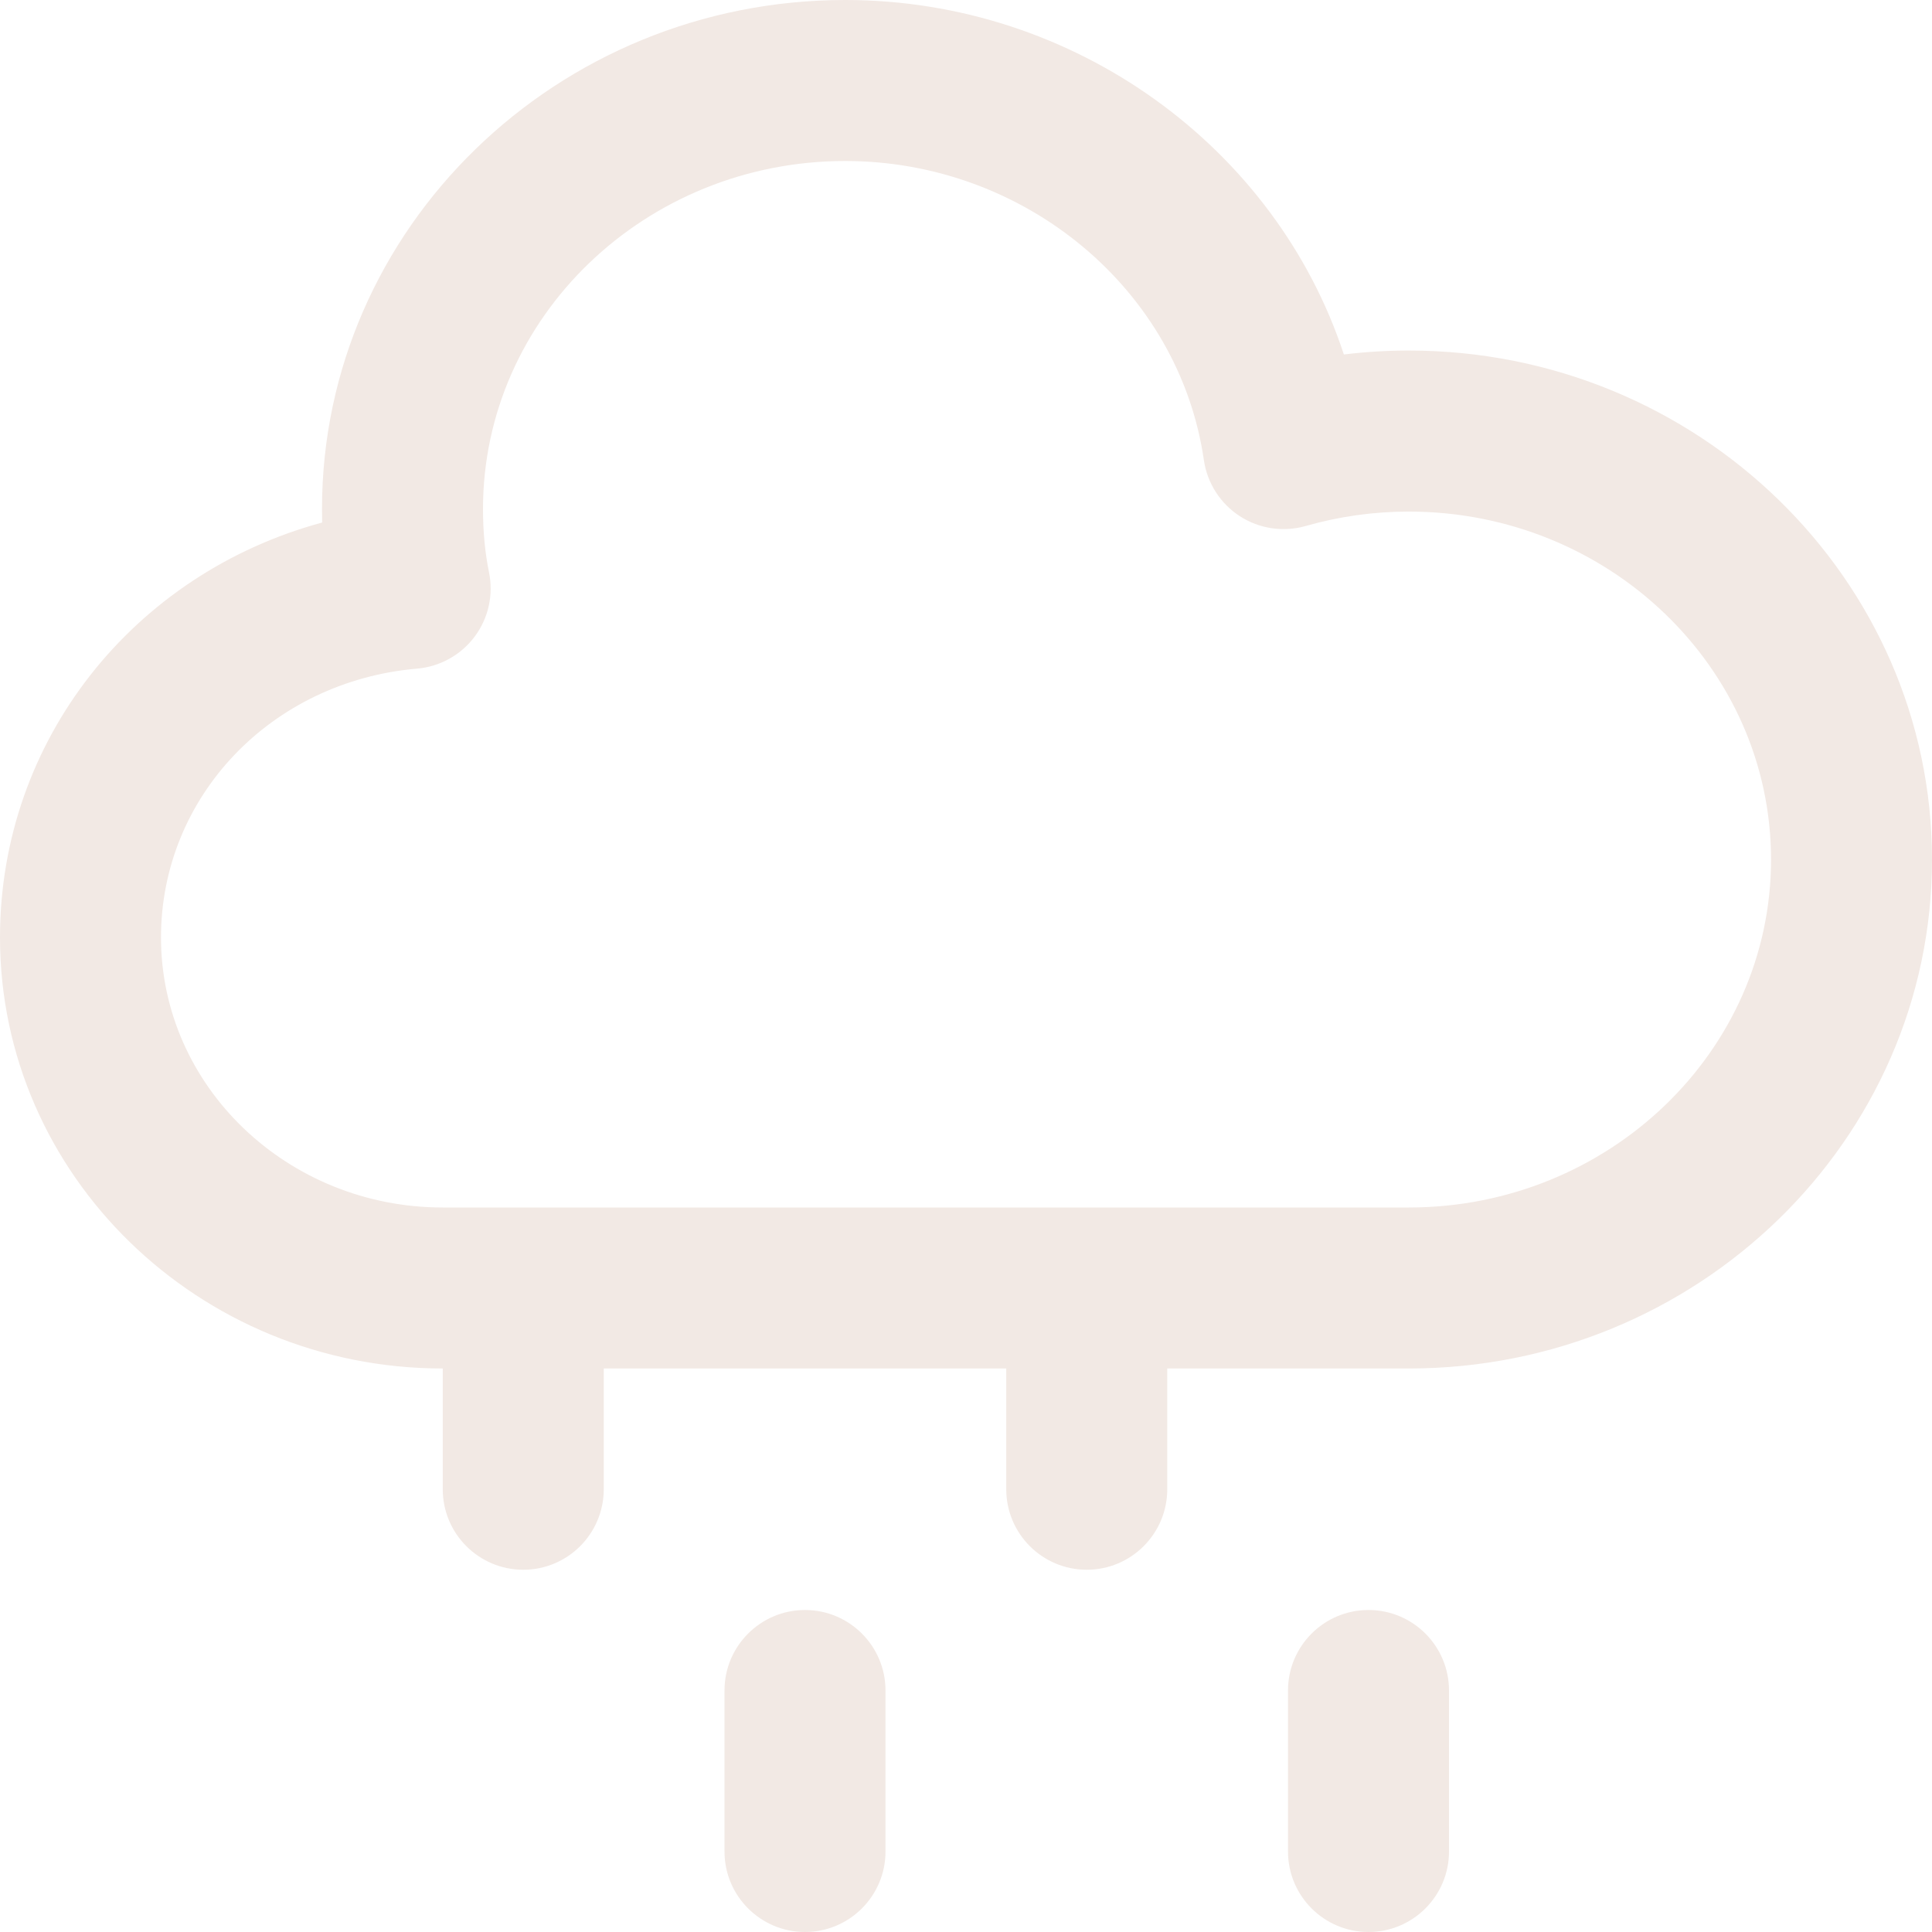
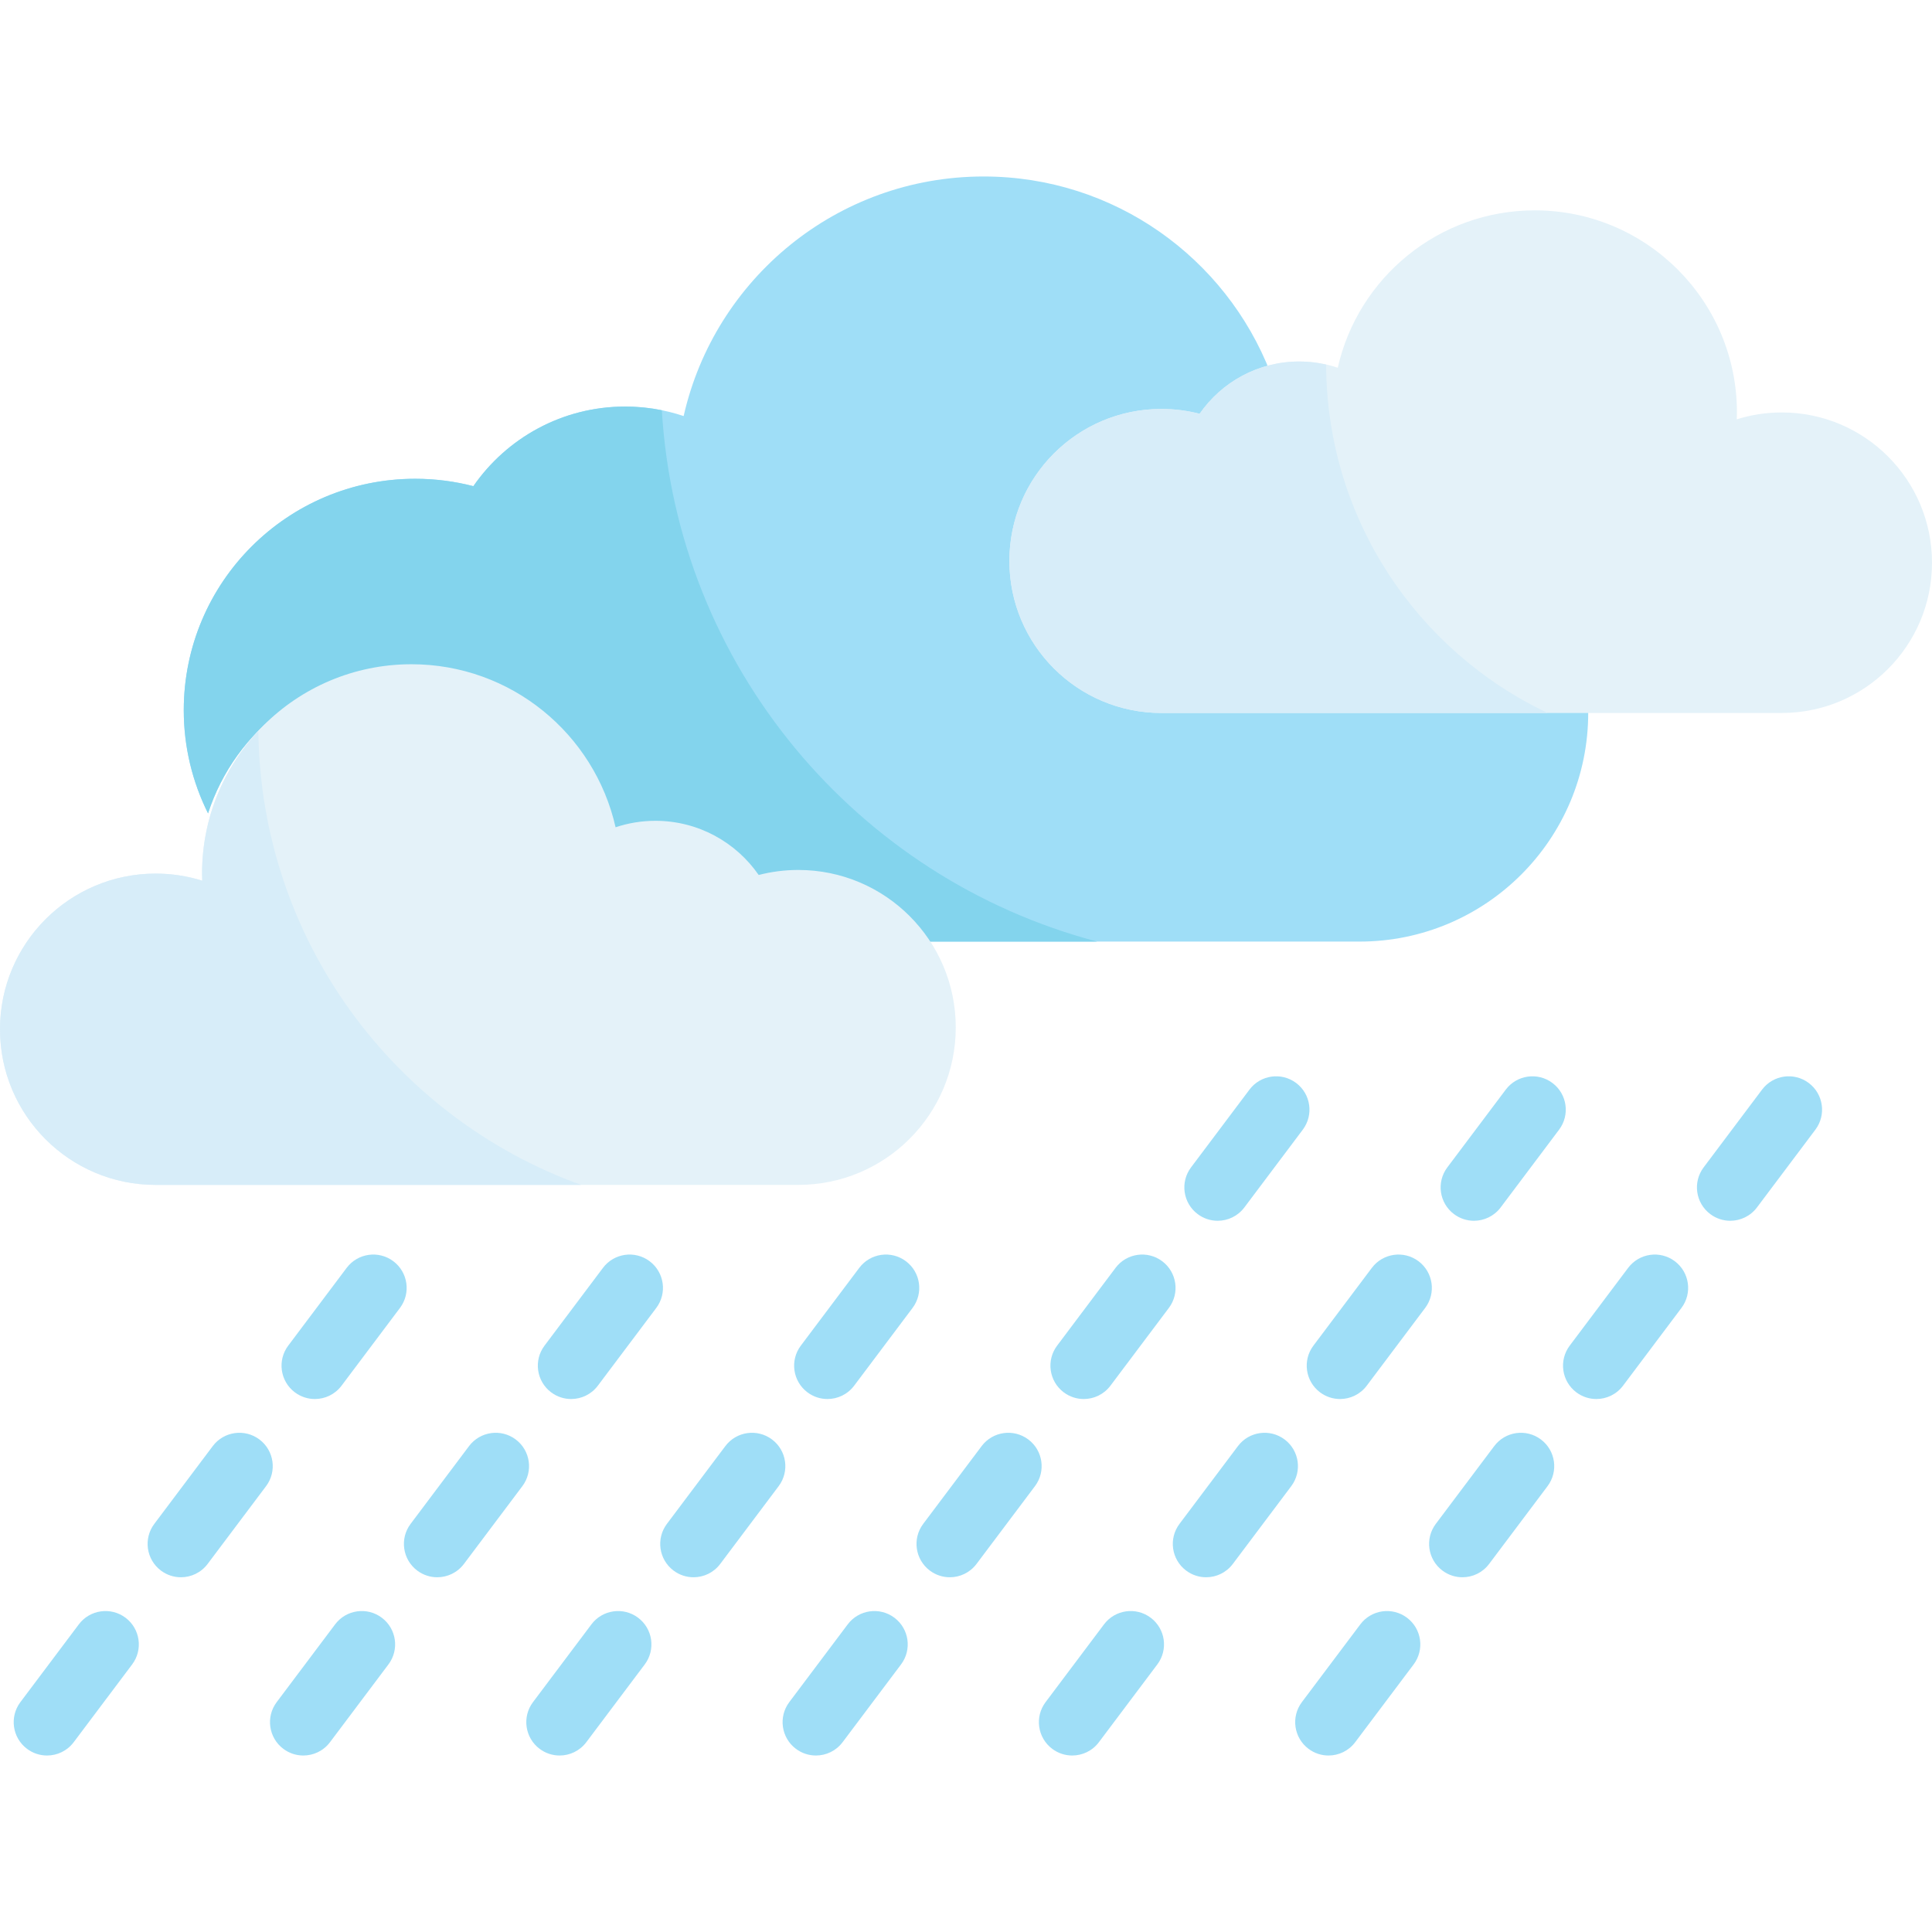
- <svg xmlns="http://www.w3.org/2000/svg" version="1.1" id="Capa_1" x="0px" y="0px" viewBox="0 0 384 384" style="enable-background:new 0 0 384 384;" xml:space="preserve">
-   <defs id="defs53" />
-   <g id="g6" style="fill:#F2E9E4">
-     <g id="g4" style="fill:#F2E9E4">
-       <path d="M272,320c-8.832,0-16,7.168-16,16v32c0,8.832,7.168,16,16,16c8.832,0,16-7.168,16-16v-32C288,327.168,280.832,320,272,320    z" id="path2" style="fill:#F2E9E4" />
-     </g>
+ <svg xmlns="http://www.w3.org/2000/svg" version="1.1" id="Layer_1" x="0px" y="0px" viewBox="0 0 511.999 511.999" style="enable-background:new 0 0 511.999 511.999;" xml:space="preserve">
+   <g>
+     <path style="fill:#9FDEF7;" d="M458.537,323.516c-1.848,0-3.71-0.576-5.301-1.771c-3.903-2.932-4.689-8.471-1.759-12.373   l15.485-20.611c2.932-3.902,8.47-4.689,12.373-1.759c3.903,2.932,4.689,8.471,1.759,12.373l-15.485,20.611   C463.872,322.299,461.22,323.516,458.537,323.516z" />
+     <path style="fill:#9FDEF7;" d="M423.048,370.754c-1.848,0-3.711-0.576-5.301-1.771c-3.903-2.932-4.689-8.471-1.759-12.373   l15.484-20.611c2.932-3.902,8.47-4.69,12.373-1.759s4.689,8.471,1.759,12.373l-15.485,20.611   C428.383,369.536,425.731,370.754,423.048,370.754z" />
+     <path style="fill:#9FDEF7;" d="M387.559,417.99c-1.848,0-3.71-0.577-5.301-1.772c-3.903-2.932-4.689-8.471-1.759-12.373   l15.485-20.613c2.932-3.902,8.471-4.689,12.373-1.759c3.903,2.932,4.689,8.471,1.759,12.373l-15.485,20.613   C392.895,416.773,390.243,417.99,387.559,417.99z" />
+     <path style="fill:#9FDEF7;" d="M352.069,465.229c-1.848,0-3.71-0.578-5.301-1.773c-3.903-2.931-4.689-8.47-1.759-12.373   l15.487-20.612c2.932-3.899,8.473-4.687,12.373-1.756c3.903,2.931,4.689,8.47,1.759,12.373L359.139,461.7   C357.404,464.012,354.752,465.229,352.069,465.229z" />
+     <path style="fill:#9FDEF7;" d="M390.614,323.516c-1.848,0-3.711-0.577-5.302-1.772c-3.902-2.931-4.688-8.471-1.757-12.373   l15.487-20.611c2.932-3.9,8.471-4.687,12.374-1.756c3.902,2.931,4.688,8.471,1.757,12.373l-15.487,20.611   C395.949,322.299,393.298,323.516,390.614,323.516z" />
+     <path style="fill:#9FDEF7;" d="M355.125,370.754c-1.848,0-3.71-0.577-5.302-1.772c-3.902-2.931-4.688-8.471-1.757-12.373   l15.487-20.611c2.932-3.9,8.471-4.687,12.374-1.756c3.902,2.931,4.688,8.471,1.757,12.373l-15.487,20.611   C360.46,369.536,357.809,370.754,355.125,370.754z" />
+     <path style="fill:#9FDEF7;" d="M319.636,417.99c-1.848,0-3.71-0.578-5.302-1.773c-3.902-2.931-4.688-8.47-1.757-12.373   l15.487-20.613c2.932-3.9,8.473-4.687,12.373-1.756c3.903,2.931,4.689,8.47,1.759,12.373l-15.487,20.613   C324.972,416.773,322.321,417.99,319.636,417.99z" />
+     <path style="fill:#9FDEF7;" d="M284.148,465.229c-1.848,0-3.71-0.577-5.301-1.772c-3.903-2.932-4.689-8.471-1.759-12.373   l15.485-20.613c2.932-3.903,8.471-4.689,12.373-1.759c3.903,2.932,4.689,8.471,1.759,12.373l-15.485,20.612   C289.484,464.012,286.832,465.229,284.148,465.229z" />
+     <path style="fill:#9FDEF7;" d="M322.694,323.516c-1.848,0-3.71-0.576-5.302-1.771c-3.902-2.932-4.688-8.471-1.758-12.373   l15.485-20.611c2.932-3.902,8.47-4.689,12.373-1.759c3.903,2.932,4.689,8.471,1.759,12.373l-15.485,20.611   C328.029,322.299,325.378,323.516,322.694,323.516z" />
+     <path style="fill:#9FDEF7;" d="M287.205,370.754c-1.848,0-3.71-0.576-5.302-1.771c-3.902-2.932-4.688-8.471-1.758-12.373   l15.484-20.611c2.932-3.903,8.471-4.69,12.373-1.759c3.903,2.932,4.689,8.471,1.759,12.373l-15.485,20.611   C292.541,369.536,289.89,370.754,287.205,370.754z" />
+     <path style="fill:#9FDEF7;" d="M251.715,417.99c-1.848,0-3.71-0.578-5.302-1.773c-3.902-2.931-4.688-8.47-1.757-12.373   l15.487-20.613c2.932-3.9,8.473-4.688,12.374-1.756c3.902,2.931,4.688,8.47,1.757,12.373l-15.487,20.613   C257.05,416.773,254.399,417.99,251.715,417.99z" />
+     <path style="fill:#9FDEF7;" d="M216.226,465.229c-1.848,0-3.71-0.578-5.302-1.773c-3.902-2.931-4.688-8.47-1.757-12.373   l15.487-20.612c2.932-3.9,8.473-4.687,12.374-1.756c3.902,2.931,4.688,8.47,1.757,12.373L223.298,461.7   C221.561,464.012,218.91,465.229,216.226,465.229z" />
+     <path style="fill:#9FDEF7;" d="M219.284,370.754c-1.848,0-3.71-0.576-5.301-1.771c-3.903-2.932-4.689-8.471-1.759-12.373   l15.485-20.611c2.932-3.903,8.471-4.69,12.373-1.759c3.903,2.932,4.689,8.471,1.759,12.373l-15.485,20.611   C224.619,369.536,221.967,370.754,219.284,370.754z" />
+     <path style="fill:#9FDEF7;" d="M183.795,417.99c-1.848,0-3.71-0.577-5.301-1.772c-3.903-2.932-4.689-8.471-1.759-12.373   l15.485-20.613c2.932-3.902,8.471-4.689,12.373-1.759c3.902,2.932,4.689,8.471,1.759,12.373l-15.485,20.613   C189.13,416.773,186.478,417.99,183.795,417.99z" />
+     <path style="fill:#9FDEF7;" d="M148.304,465.229c-1.848,0-3.71-0.578-5.302-1.773c-3.902-2.931-4.688-8.47-1.757-12.373   l15.487-20.612c2.932-3.9,8.473-4.687,12.373-1.756c3.903,2.931,4.689,8.47,1.759,12.373L155.376,461.7   C153.639,464.012,150.988,465.229,148.304,465.229z" />
+     <path style="fill:#9FDEF7;" d="M151.361,370.754c-1.848,0-3.71-0.577-5.302-1.772c-3.902-2.931-4.688-8.471-1.756-12.373   l15.487-20.611c2.931-3.902,8.471-4.688,12.373-1.756c3.902,2.931,4.688,8.471,1.756,12.373l-15.487,20.611   C156.697,369.536,154.045,370.754,151.361,370.754z" />
+     <path style="fill:#9FDEF7;" d="M115.872,417.99c-1.848,0-3.71-0.578-5.302-1.773c-3.902-2.931-4.688-8.47-1.757-12.373   l15.487-20.613c2.932-3.9,8.473-4.688,12.374-1.756c3.902,2.931,4.688,8.47,1.757,12.373l-15.487,20.613   C121.208,416.773,118.556,417.99,115.872,417.99z" />
+     <path style="fill:#9FDEF7;" d="M80.384,465.229c-1.848,0-3.71-0.577-5.301-1.772c-3.903-2.932-4.689-8.471-1.759-12.373   l15.485-20.613c2.932-3.903,8.471-4.689,12.373-1.759c3.903,2.932,4.689,8.471,1.759,12.373l-15.485,20.612   C85.72,464.012,83.068,465.229,80.384,465.229z" />
+     <path style="fill:#9FDEF7;" d="M83.441,370.754c-1.848,0-3.71-0.576-5.301-1.771c-3.903-2.932-4.689-8.471-1.759-12.373   l15.485-20.611c2.932-3.903,8.47-4.69,12.373-1.759s4.689,8.471,1.759,12.373l-15.485,20.611   C88.776,369.536,86.125,370.754,83.441,370.754z" />
+     <path style="fill:#9FDEF7;" d="M47.95,417.99c-1.848,0-3.71-0.578-5.302-1.773c-3.902-2.931-4.688-8.47-1.757-12.373l15.487-20.613   c2.932-3.9,8.473-4.688,12.374-1.756c3.902,2.931,4.688,8.47,1.757,12.373l-15.487,20.613   C53.285,416.773,50.634,417.99,47.95,417.99z" />
+     <path style="fill:#9FDEF7;" d="M12.461,465.229c-1.848,0-3.71-0.578-5.302-1.773c-3.902-2.931-4.688-8.47-1.757-12.373   l15.487-20.612c2.932-3.9,8.473-4.687,12.374-1.756s4.688,8.47,1.757,12.373L19.533,461.7   C17.797,464.012,15.146,465.229,12.461,465.229z" />
+     <path style="fill:#9FDEF7;" d="M420.867,187.839H309.499c-21.519,0-38.965-17.448-38.965-38.966s17.446-38.964,38.965-38.964   c3.386,0,6.668,0.434,9.8,1.243c4.113-5.935,10.241-10.363,17.396-12.307C324.883,68.38,295.312,46.77,260.676,46.77   c-38.825,0-71.289,27.148-79.503,63.489c-4.869-1.625-10.078-2.517-15.495-2.517c-16.68,0-31.403,8.352-40.231,21.096   c-4.928-1.273-10.095-1.956-15.422-1.956c-33.868,0-61.325,27.454-61.325,61.323c0,9.827,2.325,19.109,6.436,27.342   c7.202-22.285,28.107-38.408,52.792-38.408c26.421,0,48.513,18.473,54.101,43.203c3.316-1.105,6.859-1.713,10.548-1.713   c11.348,0,21.368,5.684,27.376,14.356c3.353-0.865,6.87-1.331,10.494-1.331c14.175,0,26.69,7.072,34.233,17.875h67.916h32.034   h15.648c33.476,0,60.615-27.136,60.615-60.612C420.895,188.553,420.874,188.197,420.867,187.839z" />
  </g>
-   <g id="g12" style="fill:#F2E9E4">
-     <g id="g10" style="fill:#F2E9E4">
-       <path d="M160,320c-8.832,0-16,7.168-16,16v32c0,8.832,7.168,16,16,16c8.832,0,16-7.168,16-16v-32C176,327.168,168.832,320,160,320    z" id="path8" style="fill:#F2E9E4" />
-     </g>
-   </g>
-   <g id="g18" style="fill:#F2E9E4">
-     <g id="g16" style="fill:#F2E9E4">
-       <path d="M280,69.672c-4.32,0-8.632,0.264-12.896,0.784C253.592,29.328,213.64,0,168,0C110.656,0,64,45.376,64,101.16    c0,0.904,0.008,1.8,0.032,2.696C26.592,113.992,0,147.064,0,186.328C0,233.568,39.48,272,88,272v24c0,8.832,7.168,16,16,16    c8.832,0,16-7.168,16-16v-24h80v24c0,8.832,7.168,16,16,16c8.832,0,16-7.168,16-16v-24h48c57.344,0,104-45.376,104-101.16    S337.344,69.672,280,69.672z M280,240H88c-30.872,0-56-24.08-56-53.672c0-27.952,21.88-50.928,50.896-53.432    c4.552-0.392,8.72-2.712,11.448-6.368c2.736-3.656,3.776-8.312,2.848-12.784c-0.8-3.936-1.192-8.056-1.192-12.584    C96,63.024,128.296,32,168,32c35.72,0,66.368,25.56,71.28,59.456c0.664,4.568,3.272,8.632,7.152,11.144    c3.88,2.512,8.656,3.208,13.096,1.944c6.64-1.904,13.528-2.864,20.48-2.864c39.704,0,72,31.024,72,69.168    C352.008,208.992,319.704,240,280,240z" id="path14" style="fill:#F2E9E4" />
-     </g>
-   </g>
-   <g id="g20" style="fill:#F2E9E4">
+   <path style="fill:#E4F2F9;" d="M472.182,109.304c-4.156,0-8.159,0.638-11.925,1.818c0.022-0.602,0.046-1.206,0.046-1.818  c0-29.577-23.978-53.557-53.558-53.557c-25.506,0-46.832,17.833-52.226,41.707c-3.201-1.066-6.62-1.653-10.18-1.653  c-10.958,0-20.628,5.487-26.427,13.859c-3.239-0.836-6.631-1.285-10.133-1.285c-22.248,0-40.285,18.037-40.285,40.284  s18.036,40.286,40.285,40.286h164.402c21.989,0,39.818-17.827,39.818-39.818C512,127.133,494.171,109.304,472.182,109.304z" />
+   <path style="fill:#83D4ED;" d="M175.392,108.717c-3.14-0.636-6.387-0.977-9.714-0.977c-16.68,0-31.403,8.352-40.231,21.096  c-4.928-1.273-10.095-1.956-15.422-1.956c-33.868,0-61.325,27.454-61.325,61.323c0,9.827,2.325,19.109,6.436,27.342  c7.202-22.285,28.107-38.408,52.792-38.408c26.421,0,48.513,18.473,54.101,43.203c3.316-1.105,6.859-1.713,10.548-1.713  c11.348,0,21.368,5.684,27.376,14.356c3.353-0.865,6.87-1.331,10.494-1.331c14.175,0,26.69,7.072,34.233,17.875h46.068  C227.104,232.753,179.448,176.611,175.392,108.717z" />
+   <path style="fill:#D7EDF9;" d="M351.438,96.613c-2.285-0.518-4.655-0.813-7.097-0.813c-10.958,0-20.628,5.487-26.427,13.859  c-3.239-0.836-6.631-1.285-10.133-1.285c-22.248,0-40.285,18.036-40.285,40.284s18.036,40.286,40.285,40.286h102.382  C375.546,172.587,351.569,137.41,351.438,96.613z" />
+   <path style="fill:#E4F2F9;" d="M211.553,230.547c-3.624,0-7.141,0.466-10.494,1.331c-6.008-8.671-16.028-14.356-27.376-14.356  c-3.689,0-7.232,0.609-10.548,1.713c-5.588-24.732-27.681-43.203-54.101-43.203c-30.643,0-55.483,24.839-55.483,55.48  c0,0.632,0.025,1.258,0.048,1.883c-3.898-1.221-8.047-1.883-12.35-1.883C18.468,231.511,0,249.98,0,272.763  c0,22.781,18.468,41.247,41.249,41.247h109.073h29.824h31.407c23.048,0,41.731-18.684,41.731-41.73  C253.284,249.231,234.602,230.547,211.553,230.547z" />
+   <path style="fill:#D7EDF9;" d="M68.463,193.685c-9.245,9.912-14.911,23.204-14.911,37.826c0,0.632,0.025,1.258,0.047,1.883  c-3.898-1.221-8.047-1.883-12.35-1.883C18.468,231.511,0,249.98,0,272.763c0,22.781,18.468,41.247,41.249,41.247h109.073h3.689  C104.564,296.189,69.096,249.125,68.463,193.685z" />
+   <g>
</g>
-   <g id="g22" style="fill:#F2E9E4">
+   <g>
</g>
-   <g id="g24" style="fill:#F2E9E4">
+   <g>
</g>
-   <g id="g26" style="fill:#F2E9E4">
+   <g>
</g>
-   <g id="g28" style="fill:#F2E9E4">
+   <g>
</g>
-   <g id="g30" style="fill:#F2E9E4">
+   <g>
</g>
-   <g id="g32" style="fill:#F2E9E4">
+   <g>
</g>
-   <g id="g34" style="fill:#F2E9E4">
+   <g>
</g>
-   <g id="g36" style="fill:#F2E9E4">
+   <g>
</g>
-   <g id="g38" style="fill:#F2E9E4">
+   <g>
</g>
-   <g id="g40" style="fill:#F2E9E4">
+   <g>
</g>
-   <g id="g42" style="fill:#F2E9E4">
+   <g>
</g>
-   <g id="g44" style="fill:#F2E9E4">
+   <g>
</g>
-   <g id="g46" style="fill:#F2E9E4">
+   <g>
</g>
-   <g id="g48" style="fill:#F2E9E4">
+   <g>
</g>
</svg>
